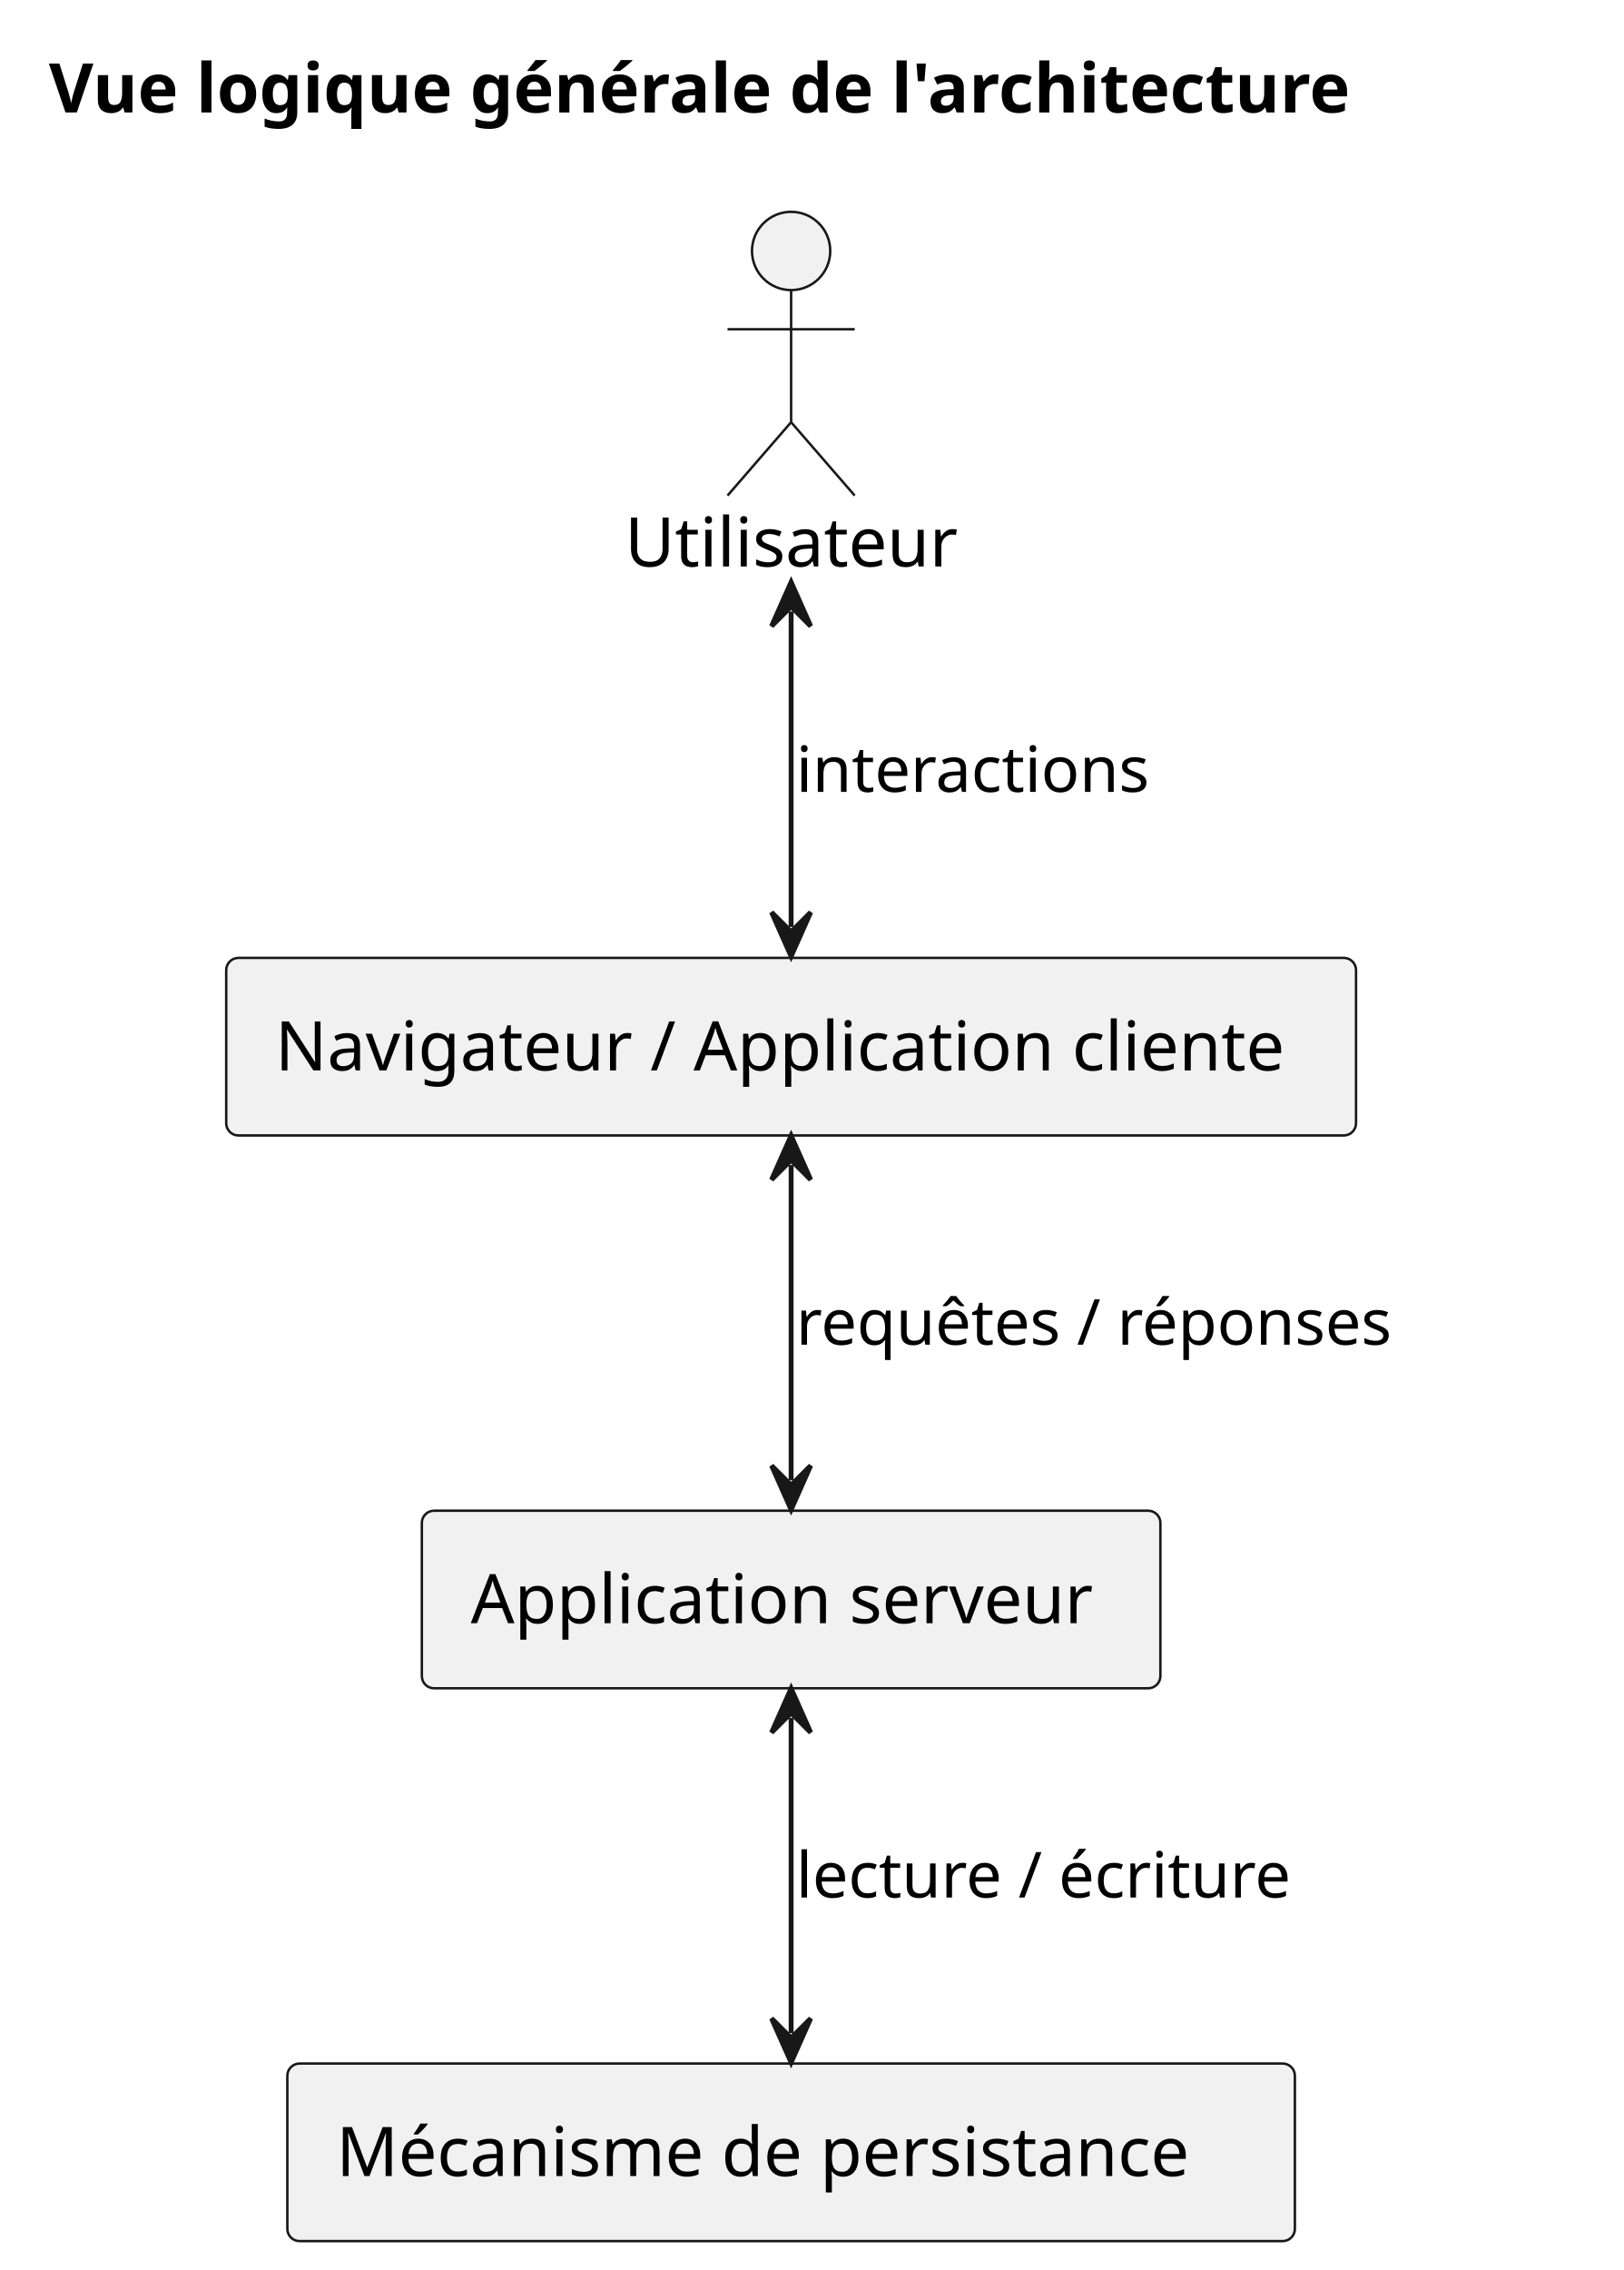
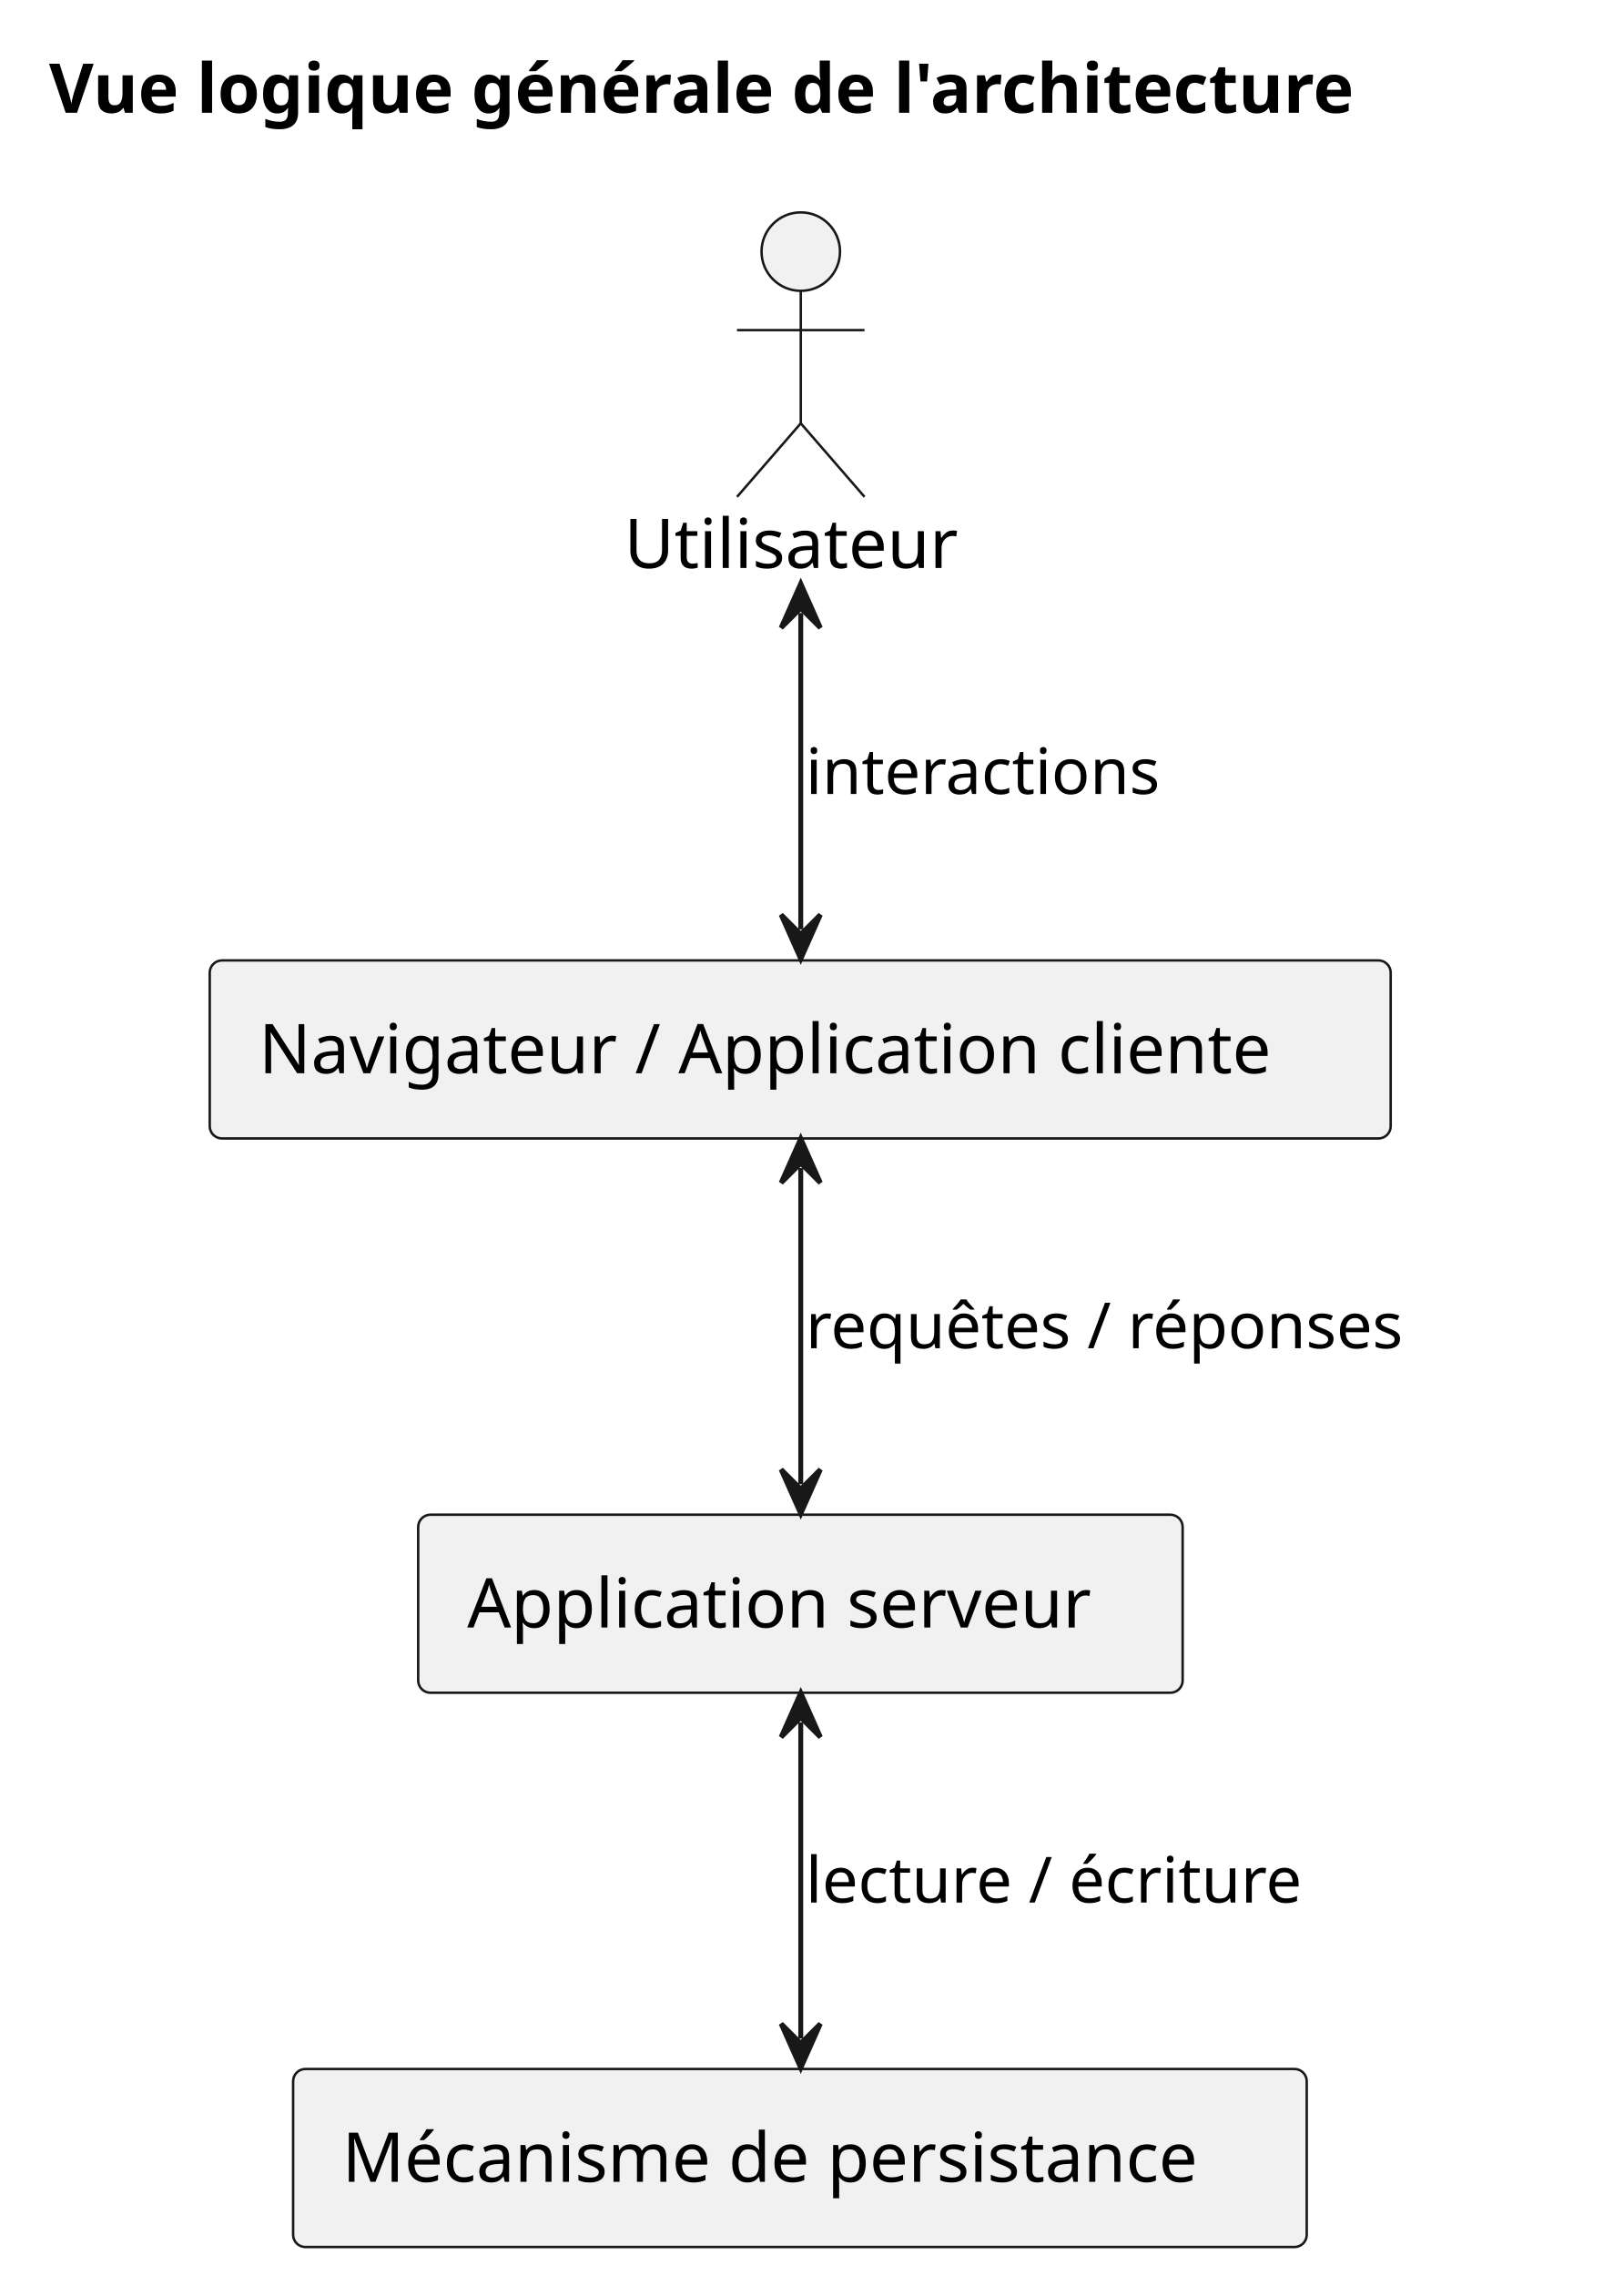
- <svg xmlns="http://www.w3.org/2000/svg" contentStyleType="text/css" height="464px" preserveAspectRatio="none" style="width:332px;height:464px;background:#FFFFFF;" version="1.1" viewBox="0 0 332 464" width="332px" zoomAndPan="magnify">
+ <svg xmlns="http://www.w3.org/2000/svg" contentStyleType="text/css" data-diagram-type="DESCRIPTION" height="464px" preserveAspectRatio="none" style="width:331px;height:464px;background:#FFFFFF;" version="1.1" viewBox="0 0 331 464" width="331px" zoomAndPan="magnify">
  <defs />
  <g>
-     <text fill="#000000" font-family="sans-serif" font-size="14" font-weight="bold" lengthAdjust="spacing" textLength="304" x="10" y="22.995">Vue logique générale de l'architecture</text>
-     <g id="elem_Utilisateur">
-       <ellipse cx="161.75" cy="51.297" fill="#F1F1F1" rx="8" ry="8" style="stroke:#181818;stroke-width:0.5;" />
-       <path d="M161.75,59.297 L161.75,86.297 M148.75,67.297 L174.75,67.297 M161.75,86.297 L148.75,101.297 M161.75,86.297 L174.75,101.297 " fill="none" style="stroke:#181818;stroke-width:0.5;" />
-       <text fill="#000000" font-family="sans-serif" font-size="14" lengthAdjust="spacing" textLength="68" x="127.75" y="115.792">Utilisateur</text>
+     <g class="title" data-source-line="2">
+       <text fill="#000000" font-family="sans-serif" font-size="14" font-weight="bold" lengthAdjust="spacing" textLength="303.7" x="10" y="22.995">Vue logique générale de l'architecture</text>
    </g>
-     <g id="elem_Client">
-       <rect fill="#F1F1F1" height="36.297" rx="2.5" ry="2.5" style="stroke:#181818;stroke-width:0.5;" width="231" x="46.25" y="195.797" />
-       <text fill="#000000" font-family="sans-serif" font-size="14" lengthAdjust="spacing" textLength="211" x="56.25" y="218.792">Navigateur / Application cliente</text>
+     <g class="entity" data-entity="Utilisateur" data-source-line="4" data-uid="ent0002" id="entity_Utilisateur">
+       <ellipse cx="163.267" cy="51.297" fill="#F1F1F1" rx="8" ry="8" style="stroke:#181818;stroke-width:0.5;" />
+       <path d="M163.267,59.297 L163.267,86.297 M150.267,67.297 L176.267,67.297 M163.267,86.297 L150.267,101.297 M163.267,86.297 L176.267,101.297" fill="none" style="stroke:#181818;stroke-width:0.5;" />
+       <text fill="#000000" font-family="sans-serif" font-size="14" lengthAdjust="spacing" textLength="72.01" x="127.262" y="115.792">Utilisateur</text>
    </g>
-     <g id="elem_Serveur">
-       <rect fill="#F1F1F1" height="36.297" rx="2.5" ry="2.5" style="stroke:#181818;stroke-width:0.5;" width="151" x="86.25" y="308.797" />
-       <text fill="#000000" font-family="sans-serif" font-size="14" lengthAdjust="spacing" textLength="131" x="96.25" y="331.792">Application serveur</text>
+     <g class="entity" data-entity="Client" data-source-line="6" data-uid="ent0003" id="entity_Client">
+       <rect fill="#F1F1F1" height="36.297" rx="2.5" ry="2.5" style="stroke:#181818;stroke-width:0.5;" width="240.78" x="42.762" y="195.797" />
+       <text fill="#000000" font-family="sans-serif" font-size="14" lengthAdjust="spacing" textLength="220.78" x="52.762" y="218.792">Navigateur / Application cliente</text>
    </g>
-     <g id="elem_Persistence">
-       <rect fill="#F1F1F1" height="36.297" rx="2.5" ry="2.5" style="stroke:#181818;stroke-width:0.5;" width="206" x="58.75" y="421.797" />
-       <text fill="#000000" font-family="sans-serif" font-size="14" lengthAdjust="spacing" textLength="186" x="68.75" y="444.792">Mécanisme de persistance</text>
+     <g class="entity" data-entity="Serveur" data-source-line="7" data-uid="ent0004" id="entity_Serveur">
+       <rect fill="#F1F1F1" height="36.297" rx="2.5" ry="2.5" style="stroke:#181818;stroke-width:0.5;" width="155.864" x="85.262" y="308.797" />
+       <text fill="#000000" font-family="sans-serif" font-size="14" lengthAdjust="spacing" textLength="135.864" x="95.262" y="331.792">Application serveur</text>
    </g>
-     <g id="link_Utilisateur_Client">
-       <path d="M161.75,124.987 C161.75,150.097 161.75,170.087 161.75,189.477 " fill="none" id="Utilisateur-Client" style="stroke:#181818;stroke-width:1.0;" />
-       <polygon fill="#181818" points="161.75,118.987,157.75,127.987,161.75,123.987,165.75,127.987,161.75,118.987" style="stroke:#181818;stroke-width:1.0;" />
-       <polygon fill="#181818" points="161.75,195.477,165.75,186.477,161.75,190.477,157.75,186.477,161.75,195.477" style="stroke:#181818;stroke-width:1.0;" />
-       <text fill="#000000" font-family="sans-serif" font-size="13" lengthAdjust="spacing" textLength="75" x="162.75" y="161.864">interactions</text>
+     <g class="entity" data-entity="Persistence" data-source-line="8" data-uid="ent0005" id="entity_Persistence">
+       <rect fill="#F1F1F1" height="36.297" rx="2.5" ry="2.5" style="stroke:#181818;stroke-width:0.5;" width="206.662" x="59.762" y="421.797" />
+       <text fill="#000000" font-family="sans-serif" font-size="14" lengthAdjust="spacing" textLength="186.662" x="69.762" y="444.792">Mécanisme de persistance</text>
    </g>
-     <g id="link_Client_Serveur">
-       <path d="M161.75,238.137 C161.75,258.997 161.75,281.777 161.75,302.577 " fill="none" id="Client-Serveur" style="stroke:#181818;stroke-width:1.0;" />
-       <polygon fill="#181818" points="161.75,232.137,157.75,241.137,161.75,237.137,165.75,241.137,161.75,232.137" style="stroke:#181818;stroke-width:1.0;" />
-       <polygon fill="#181818" points="161.75,308.577,165.75,299.577,161.75,303.577,157.75,299.577,161.75,308.577" style="stroke:#181818;stroke-width:1.0;" />
-       <text fill="#000000" font-family="sans-serif" font-size="13" lengthAdjust="spacing" textLength="128" x="162.75" y="274.864">requêtes / réponses</text>
+     <g class="link" data-entity-1="Utilisateur" data-entity-2="Client" data-source-line="10" data-uid="lnk6" id="link_Utilisateur_Client">
+       <path d="M163.262,124.987 C163.262,150.097 163.262,170.087 163.262,189.477" fill="none" id="Utilisateur-Client" style="stroke:#181818;stroke-width:1;" />
+       <polygon fill="#181818" points="163.262,118.987,159.262,127.987,163.262,123.987,167.262,127.987,163.262,118.987" style="stroke:#181818;stroke-width:1;" />
+       <polygon fill="#181818" points="163.262,195.477,167.262,186.477,163.262,190.477,159.262,186.477,163.262,195.477" style="stroke:#181818;stroke-width:1;" />
+       <text fill="#000000" font-family="sans-serif" font-size="13" lengthAdjust="spacing" textLength="77.08" x="164.262" y="161.864">interactions</text>
    </g>
-     <g id="link_Serveur_Persistence">
-       <path d="M161.75,351.137 C161.75,371.997 161.75,394.777 161.75,415.577 " fill="none" id="Serveur-Persistence" style="stroke:#181818;stroke-width:1.0;" />
-       <polygon fill="#181818" points="161.75,345.137,157.75,354.137,161.75,350.137,165.75,354.137,161.75,345.137" style="stroke:#181818;stroke-width:1.0;" />
-       <polygon fill="#181818" points="161.75,421.577,165.75,412.577,161.75,416.577,157.75,412.577,161.75,421.577" style="stroke:#181818;stroke-width:1.0;" />
-       <text fill="#000000" font-family="sans-serif" font-size="13" lengthAdjust="spacing" textLength="105" x="162.75" y="387.864">lecture / écriture</text>
+     <g class="link" data-entity-1="Client" data-entity-2="Serveur" data-source-line="11" data-uid="lnk7" id="link_Client_Serveur">
+       <path d="M163.262,238.137 C163.262,258.997 163.262,281.777 163.262,302.577" fill="none" id="Client-Serveur" style="stroke:#181818;stroke-width:1;" />
+       <polygon fill="#181818" points="163.262,232.137,159.262,241.137,163.262,237.137,167.262,241.137,163.262,232.137" style="stroke:#181818;stroke-width:1;" />
+       <polygon fill="#181818" points="163.262,308.577,167.262,299.577,163.262,303.577,159.262,299.577,163.262,308.577" style="stroke:#181818;stroke-width:1;" />
+       <text fill="#000000" font-family="sans-serif" font-size="13" lengthAdjust="spacing" textLength="129.676" x="164.262" y="274.864">requêtes / réponses</text>
+     </g>
+     <g class="link" data-entity-1="Serveur" data-entity-2="Persistence" data-source-line="12" data-uid="lnk8" id="link_Serveur_Persistence">
+       <path d="M163.262,351.137 C163.262,371.997 163.262,394.777 163.262,415.577" fill="none" id="Serveur-Persistence" style="stroke:#181818;stroke-width:1;" />
+       <polygon fill="#181818" points="163.262,345.137,159.262,354.137,163.262,350.137,167.262,354.137,163.262,345.137" style="stroke:#181818;stroke-width:1;" />
+       <polygon fill="#181818" points="163.262,421.577,167.262,412.577,163.262,416.577,159.262,412.577,163.262,421.577" style="stroke:#181818;stroke-width:1;" />
+       <text fill="#000000" font-family="sans-serif" font-size="13" lengthAdjust="spacing" textLength="108.862" x="164.262" y="387.864">lecture / écriture</text>
    </g>
  </g>
</svg>
